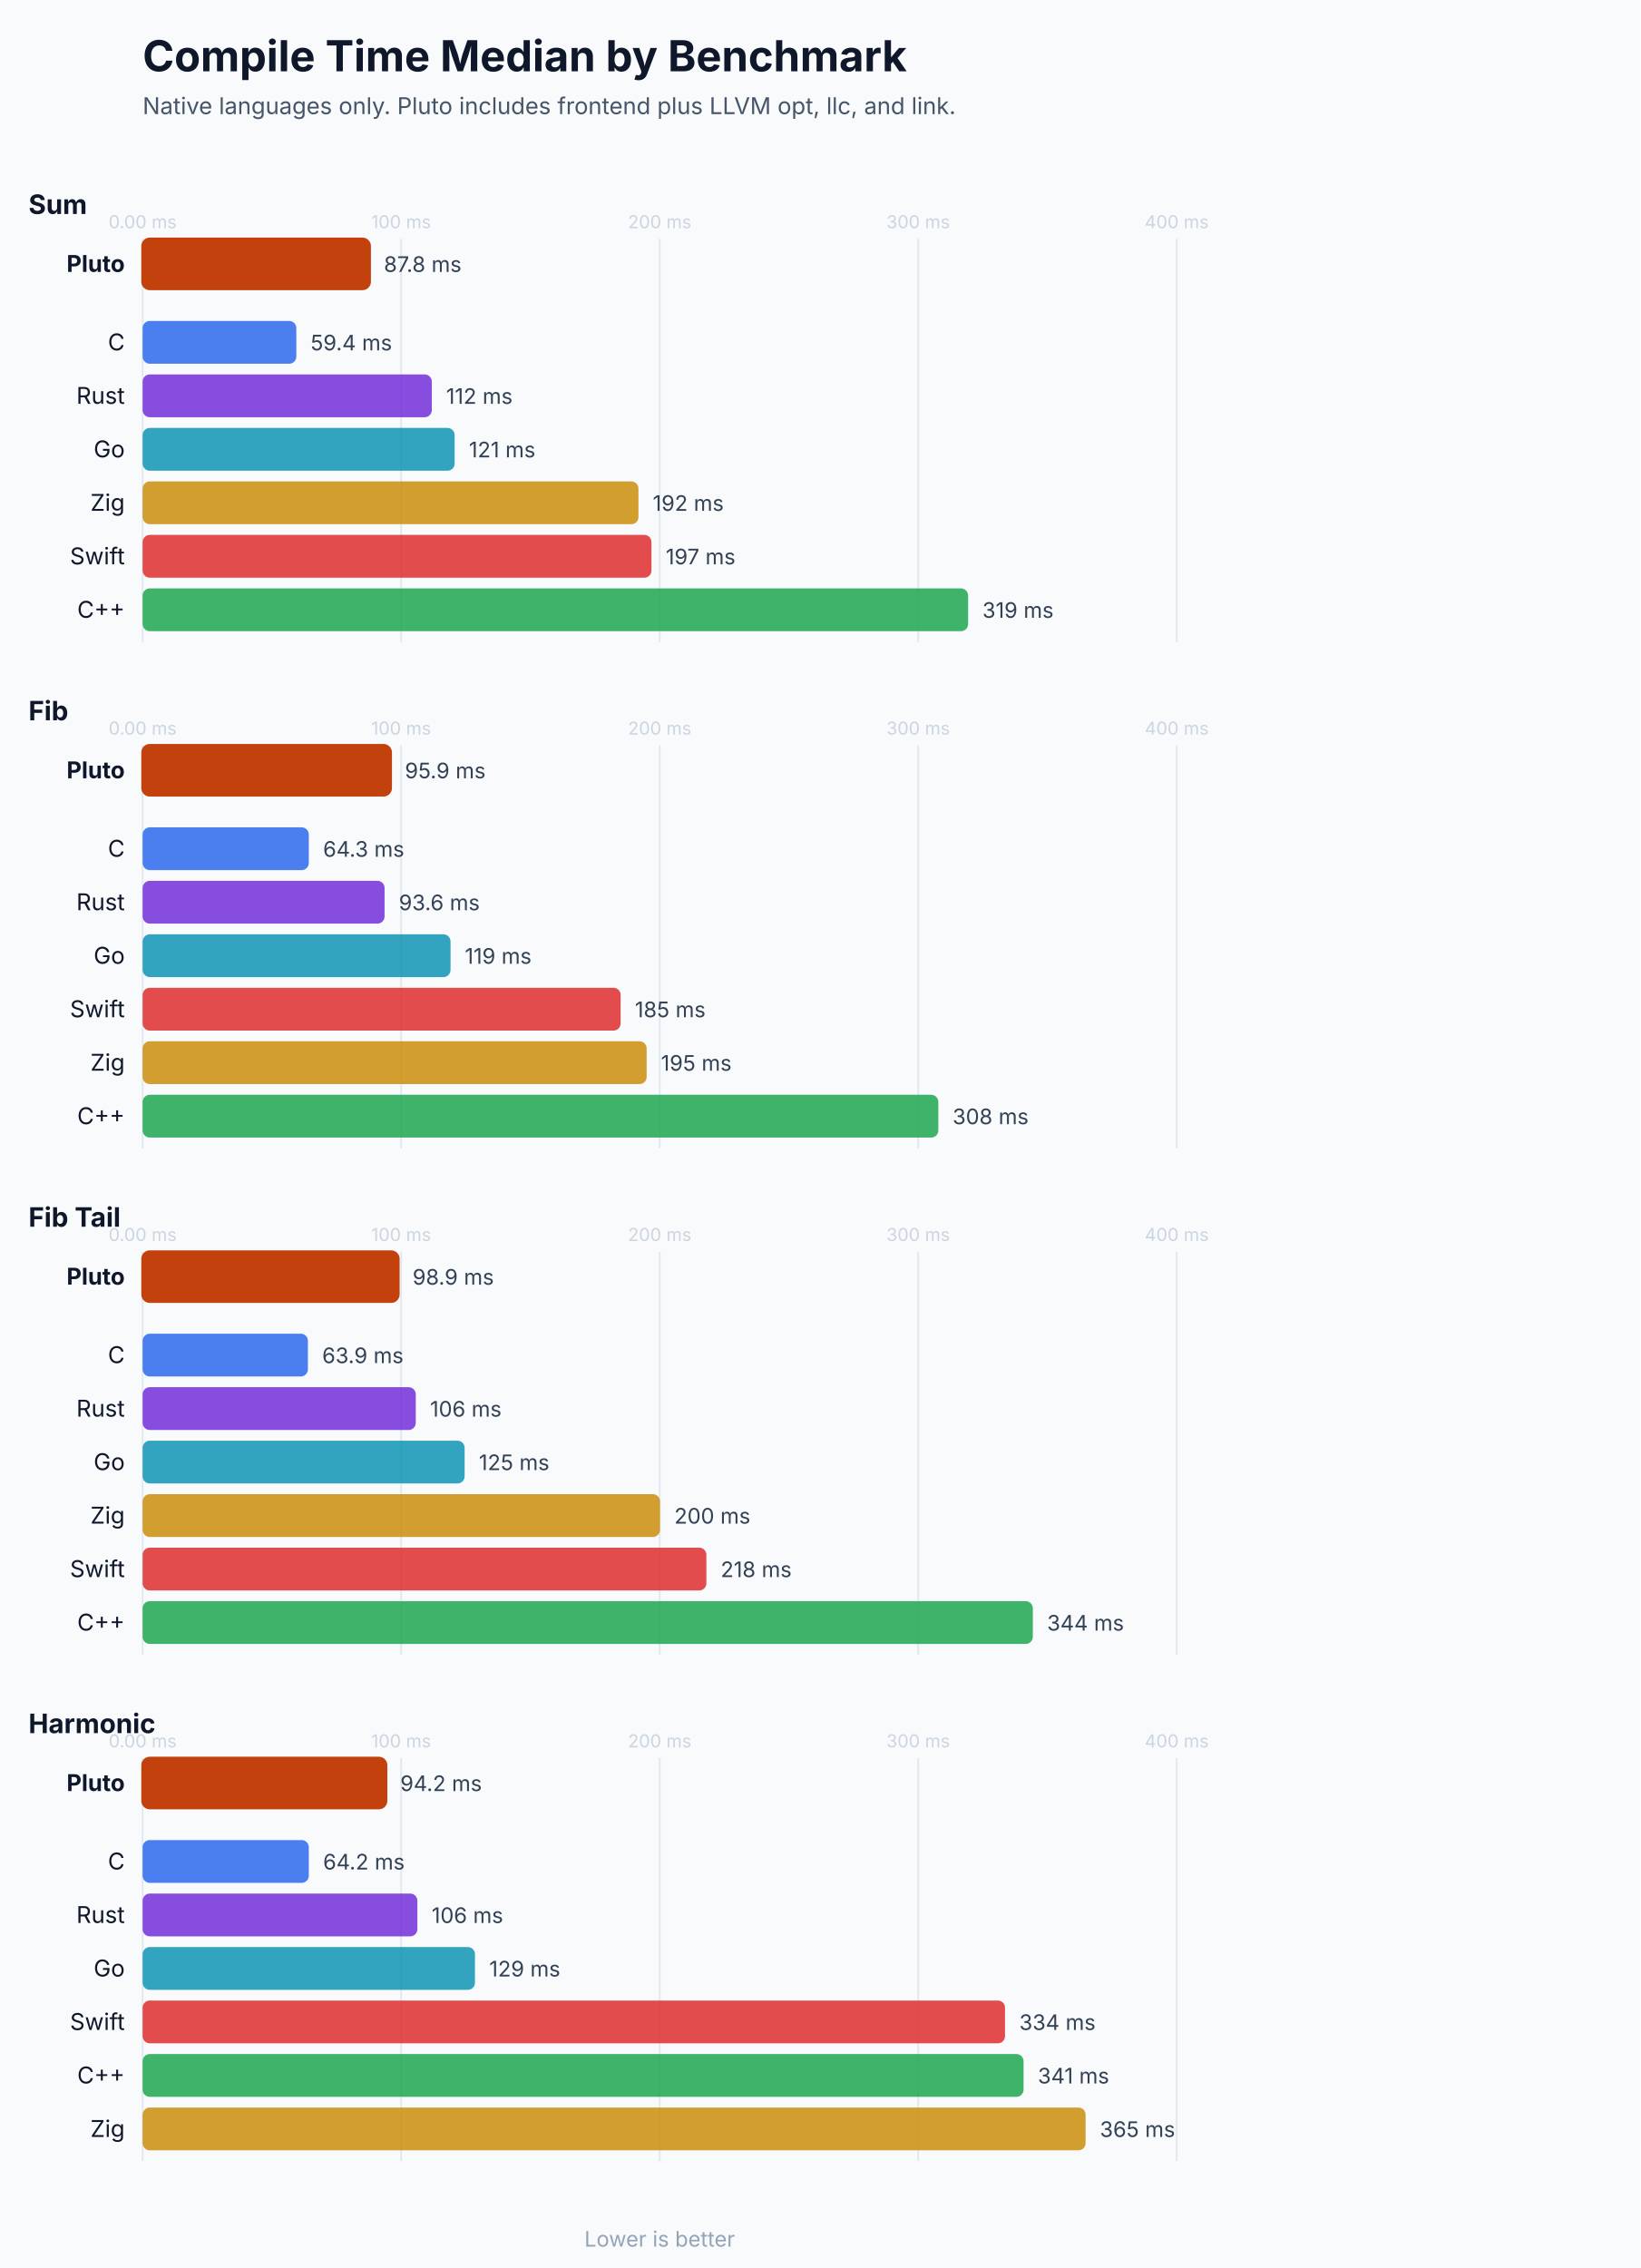
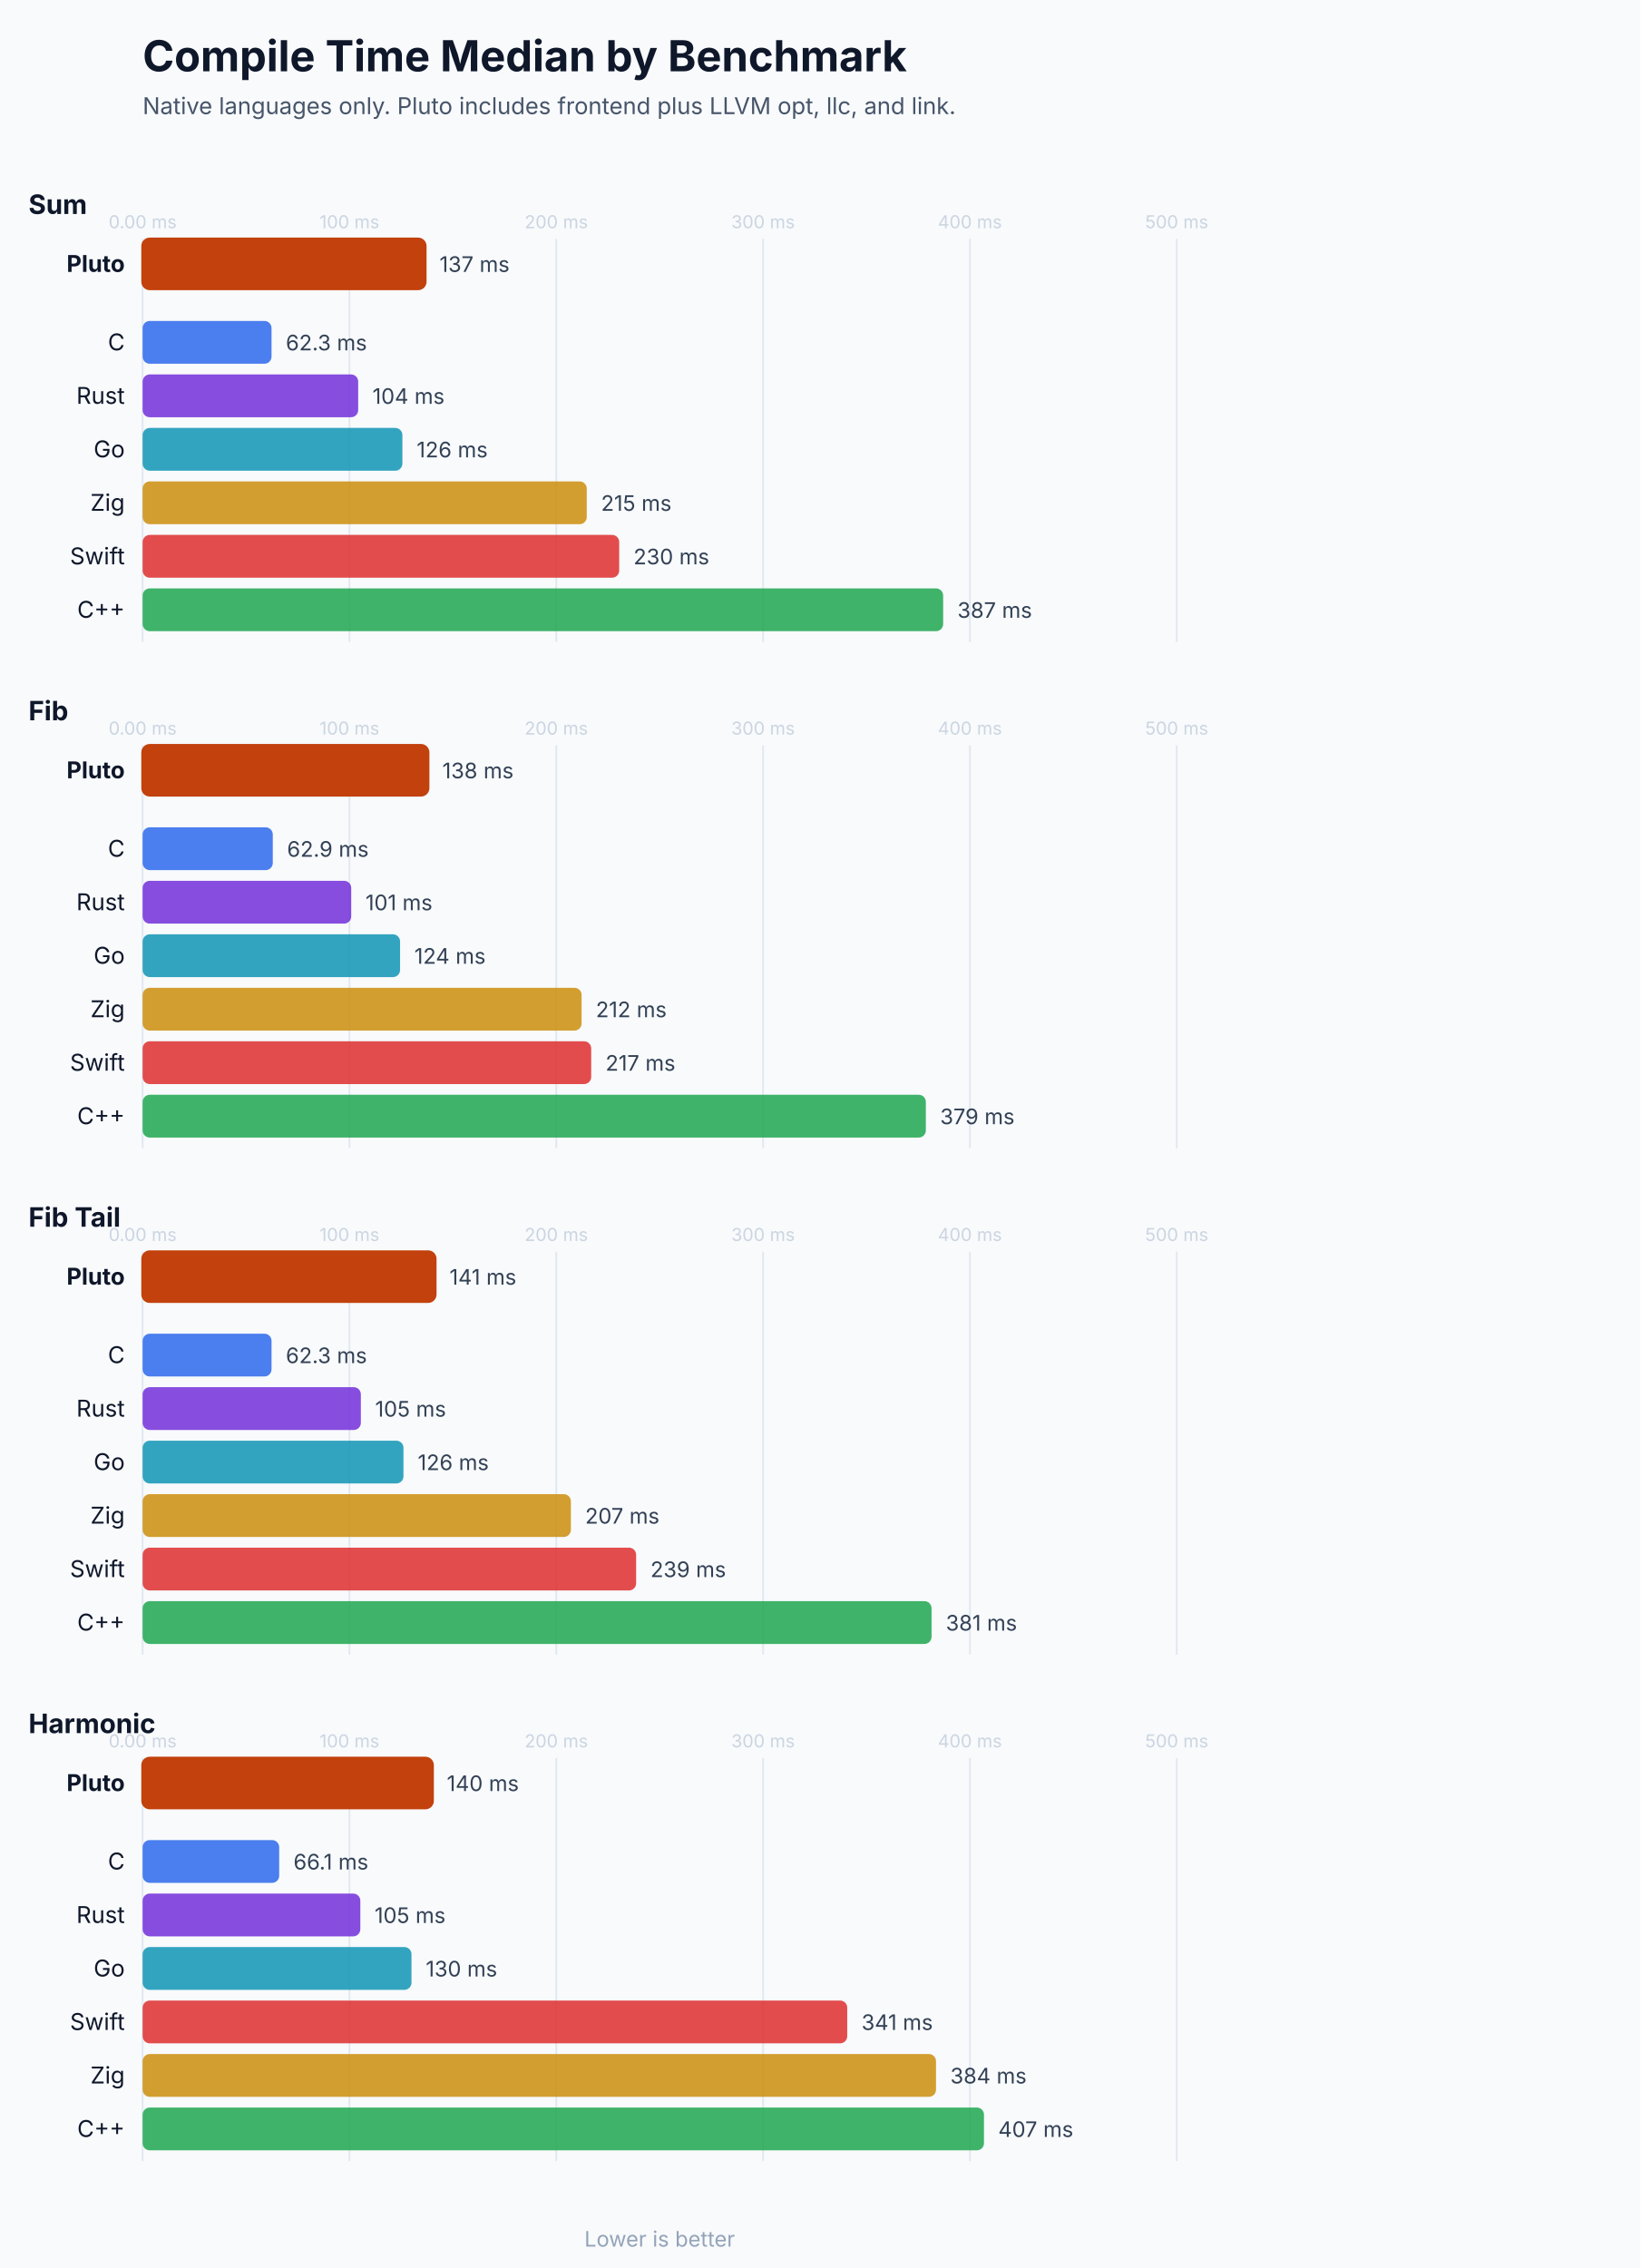
<svg xmlns="http://www.w3.org/2000/svg" width="920" height="1272" viewBox="0 0 920 1272" role="img" aria-labelledby="chart-title chart-desc">
  <rect width="920" height="1272" fill="#f8fafc" />
  <text x="80" y="40" fill="#0f172a" font-size="24" font-weight="700" font-family="ui-sans-serif, system-ui, -apple-system, BlinkMacSystemFont, sans-serif">Compile Time Median by Benchmark</text>
  <text x="80" y="64" fill="#475569" font-size="13" font-family="ui-sans-serif, system-ui, -apple-system, BlinkMacSystemFont, sans-serif">Native languages only. Pluto includes frontend plus LLVM opt, llc, and link.</text>
  <text x="16" y="120" fill="#0f172a" font-size="15" font-weight="700" font-family="ui-sans-serif, system-ui, -apple-system, BlinkMacSystemFont, sans-serif">Sum</text>
  <line x1="80.0" y1="134" x2="80.0" y2="360" stroke="#e2e8f0" stroke-width="1" />
  <text x="80.0" y="128" text-anchor="middle" fill="#cbd5e1" font-size="10" font-family="ui-sans-serif, system-ui, -apple-system, BlinkMacSystemFont, sans-serif">0.00 ms</text>
-   <line x1="225.0" y1="134" x2="225.0" y2="360" stroke="#e2e8f0" stroke-width="1" />
-   <text x="225.0" y="128" text-anchor="middle" fill="#cbd5e1" font-size="10" font-family="ui-sans-serif, system-ui, -apple-system, BlinkMacSystemFont, sans-serif">100 ms</text>
-   <line x1="370.0" y1="134" x2="370.0" y2="360" stroke="#e2e8f0" stroke-width="1" />
-   <text x="370.0" y="128" text-anchor="middle" fill="#cbd5e1" font-size="10" font-family="ui-sans-serif, system-ui, -apple-system, BlinkMacSystemFont, sans-serif">200 ms</text>
-   <line x1="515.0" y1="134" x2="515.0" y2="360" stroke="#e2e8f0" stroke-width="1" />
-   <text x="515.0" y="128" text-anchor="middle" fill="#cbd5e1" font-size="10" font-family="ui-sans-serif, system-ui, -apple-system, BlinkMacSystemFont, sans-serif">300 ms</text>
+   <line x1="196.0" y1="134" x2="196.0" y2="360" stroke="#e2e8f0" stroke-width="1" />
+   <text x="196.0" y="128" text-anchor="middle" fill="#cbd5e1" font-size="10" font-family="ui-sans-serif, system-ui, -apple-system, BlinkMacSystemFont, sans-serif">100 ms</text>
+   <line x1="312.0" y1="134" x2="312.0" y2="360" stroke="#e2e8f0" stroke-width="1" />
+   <text x="312.0" y="128" text-anchor="middle" fill="#cbd5e1" font-size="10" font-family="ui-sans-serif, system-ui, -apple-system, BlinkMacSystemFont, sans-serif">200 ms</text>
+   <line x1="428.0" y1="134" x2="428.0" y2="360" stroke="#e2e8f0" stroke-width="1" />
+   <text x="428.0" y="128" text-anchor="middle" fill="#cbd5e1" font-size="10" font-family="ui-sans-serif, system-ui, -apple-system, BlinkMacSystemFont, sans-serif">300 ms</text>
+   <line x1="544.0" y1="134" x2="544.0" y2="360" stroke="#e2e8f0" stroke-width="1" />
+   <text x="544.0" y="128" text-anchor="middle" fill="#cbd5e1" font-size="10" font-family="ui-sans-serif, system-ui, -apple-system, BlinkMacSystemFont, sans-serif">400 ms</text>
  <line x1="660.0" y1="134" x2="660.0" y2="360" stroke="#e2e8f0" stroke-width="1" />
-   <text x="660.0" y="128" text-anchor="middle" fill="#cbd5e1" font-size="10" font-family="ui-sans-serif, system-ui, -apple-system, BlinkMacSystemFont, sans-serif">400 ms</text>
+   <text x="660.0" y="128" text-anchor="middle" fill="#cbd5e1" font-size="10" font-family="ui-sans-serif, system-ui, -apple-system, BlinkMacSystemFont, sans-serif">500 ms</text>
  <text x="70" y="152.5" text-anchor="end" fill="#0f172a" font-size="13" font-weight="700" font-family="ui-sans-serif, system-ui, -apple-system, BlinkMacSystemFont, sans-serif">Pluto</text>
-   <rect x="80" y="134" width="127.3" height="28" rx="4" fill="#c2410c" fill-opacity="1.0" stroke="#c2410c" stroke-width="1.5" />
-   <text x="215.3" y="152.5" fill="#334155" font-size="12" font-family="ui-sans-serif, system-ui, -apple-system, BlinkMacSystemFont, sans-serif">87.8 ms</text>
+   <rect x="80" y="134" width="158.5" height="28" rx="4" fill="#c2410c" fill-opacity="1.0" stroke="#c2410c" stroke-width="1.5" />
+   <text x="246.5" y="152.5" fill="#334155" font-size="12" font-family="ui-sans-serif, system-ui, -apple-system, BlinkMacSystemFont, sans-serif">137 ms</text>
  <text x="70" y="196.5" text-anchor="end" fill="#0f172a" font-size="13" font-weight="400" font-family="ui-sans-serif, system-ui, -apple-system, BlinkMacSystemFont, sans-serif">C</text>
-   <rect x="80" y="180" width="86.2" height="24" rx="4" fill="#2563eb" fill-opacity="0.82" />
-   <text x="174.2" y="196.5" fill="#334155" font-size="12" font-family="ui-sans-serif, system-ui, -apple-system, BlinkMacSystemFont, sans-serif">59.4 ms</text>
+   <rect x="80" y="180" width="72.3" height="24" rx="4" fill="#2563eb" fill-opacity="0.82" />
+   <text x="160.3" y="196.5" fill="#334155" font-size="12" font-family="ui-sans-serif, system-ui, -apple-system, BlinkMacSystemFont, sans-serif">62.3 ms</text>
  <text x="70" y="226.5" text-anchor="end" fill="#0f172a" font-size="13" font-weight="400" font-family="ui-sans-serif, system-ui, -apple-system, BlinkMacSystemFont, sans-serif">Rust</text>
-   <rect x="80" y="210" width="162.2" height="24" rx="4" fill="#6d28d9" fill-opacity="0.82" />
-   <text x="250.2" y="226.5" fill="#334155" font-size="12" font-family="ui-sans-serif, system-ui, -apple-system, BlinkMacSystemFont, sans-serif">112 ms</text>
+   <rect x="80" y="210" width="120.9" height="24" rx="4" fill="#6d28d9" fill-opacity="0.82" />
+   <text x="208.9" y="226.5" fill="#334155" font-size="12" font-family="ui-sans-serif, system-ui, -apple-system, BlinkMacSystemFont, sans-serif">104 ms</text>
  <text x="70" y="256.5" text-anchor="end" fill="#0f172a" font-size="13" font-weight="400" font-family="ui-sans-serif, system-ui, -apple-system, BlinkMacSystemFont, sans-serif">Go</text>
-   <rect x="80" y="240" width="175.0" height="24" rx="4" fill="#0891b2" fill-opacity="0.82" />
-   <text x="263.0" y="256.5" fill="#334155" font-size="12" font-family="ui-sans-serif, system-ui, -apple-system, BlinkMacSystemFont, sans-serif">121 ms</text>
+   <rect x="80" y="240" width="145.7" height="24" rx="4" fill="#0891b2" fill-opacity="0.82" />
+   <text x="233.7" y="256.5" fill="#334155" font-size="12" font-family="ui-sans-serif, system-ui, -apple-system, BlinkMacSystemFont, sans-serif">126 ms</text>
  <text x="70" y="286.5" text-anchor="end" fill="#0f172a" font-size="13" font-weight="400" font-family="ui-sans-serif, system-ui, -apple-system, BlinkMacSystemFont, sans-serif">Zig</text>
-   <rect x="80" y="270" width="278.1" height="24" rx="4" fill="#ca8a04" fill-opacity="0.82" />
-   <text x="366.1" y="286.5" fill="#334155" font-size="12" font-family="ui-sans-serif, system-ui, -apple-system, BlinkMacSystemFont, sans-serif">192 ms</text>
+   <rect x="80" y="270" width="249.1" height="24" rx="4" fill="#ca8a04" fill-opacity="0.82" />
+   <text x="337.1" y="286.5" fill="#334155" font-size="12" font-family="ui-sans-serif, system-ui, -apple-system, BlinkMacSystemFont, sans-serif">215 ms</text>
  <text x="70" y="316.5" text-anchor="end" fill="#0f172a" font-size="13" font-weight="400" font-family="ui-sans-serif, system-ui, -apple-system, BlinkMacSystemFont, sans-serif">Swift</text>
-   <rect x="80" y="300" width="285.4" height="24" rx="4" fill="#dc2626" fill-opacity="0.82" />
-   <text x="373.4" y="316.5" fill="#334155" font-size="12" font-family="ui-sans-serif, system-ui, -apple-system, BlinkMacSystemFont, sans-serif">197 ms</text>
+   <rect x="80" y="300" width="267.3" height="24" rx="4" fill="#dc2626" fill-opacity="0.82" />
+   <text x="355.3" y="316.5" fill="#334155" font-size="12" font-family="ui-sans-serif, system-ui, -apple-system, BlinkMacSystemFont, sans-serif">230 ms</text>
  <text x="70" y="346.5" text-anchor="end" fill="#0f172a" font-size="13" font-weight="400" font-family="ui-sans-serif, system-ui, -apple-system, BlinkMacSystemFont, sans-serif">C++</text>
-   <rect x="80" y="330" width="463.0" height="24" rx="4" fill="#16a34a" fill-opacity="0.82" />
-   <text x="551.0" y="346.5" fill="#334155" font-size="12" font-family="ui-sans-serif, system-ui, -apple-system, BlinkMacSystemFont, sans-serif">319 ms</text>
+   <rect x="80" y="330" width="449.0" height="24" rx="4" fill="#16a34a" fill-opacity="0.82" />
+   <text x="537.0" y="346.5" fill="#334155" font-size="12" font-family="ui-sans-serif, system-ui, -apple-system, BlinkMacSystemFont, sans-serif">387 ms</text>
  <text x="16" y="404" fill="#0f172a" font-size="15" font-weight="700" font-family="ui-sans-serif, system-ui, -apple-system, BlinkMacSystemFont, sans-serif">Fib</text>
  <line x1="80.0" y1="418" x2="80.0" y2="644" stroke="#e2e8f0" stroke-width="1" />
  <text x="80.0" y="412" text-anchor="middle" fill="#cbd5e1" font-size="10" font-family="ui-sans-serif, system-ui, -apple-system, BlinkMacSystemFont, sans-serif">0.00 ms</text>
-   <line x1="225.0" y1="418" x2="225.0" y2="644" stroke="#e2e8f0" stroke-width="1" />
-   <text x="225.0" y="412" text-anchor="middle" fill="#cbd5e1" font-size="10" font-family="ui-sans-serif, system-ui, -apple-system, BlinkMacSystemFont, sans-serif">100 ms</text>
-   <line x1="370.0" y1="418" x2="370.0" y2="644" stroke="#e2e8f0" stroke-width="1" />
-   <text x="370.0" y="412" text-anchor="middle" fill="#cbd5e1" font-size="10" font-family="ui-sans-serif, system-ui, -apple-system, BlinkMacSystemFont, sans-serif">200 ms</text>
-   <line x1="515.0" y1="418" x2="515.0" y2="644" stroke="#e2e8f0" stroke-width="1" />
-   <text x="515.0" y="412" text-anchor="middle" fill="#cbd5e1" font-size="10" font-family="ui-sans-serif, system-ui, -apple-system, BlinkMacSystemFont, sans-serif">300 ms</text>
+   <line x1="196.0" y1="418" x2="196.0" y2="644" stroke="#e2e8f0" stroke-width="1" />
+   <text x="196.0" y="412" text-anchor="middle" fill="#cbd5e1" font-size="10" font-family="ui-sans-serif, system-ui, -apple-system, BlinkMacSystemFont, sans-serif">100 ms</text>
+   <line x1="312.0" y1="418" x2="312.0" y2="644" stroke="#e2e8f0" stroke-width="1" />
+   <text x="312.0" y="412" text-anchor="middle" fill="#cbd5e1" font-size="10" font-family="ui-sans-serif, system-ui, -apple-system, BlinkMacSystemFont, sans-serif">200 ms</text>
+   <line x1="428.0" y1="418" x2="428.0" y2="644" stroke="#e2e8f0" stroke-width="1" />
+   <text x="428.0" y="412" text-anchor="middle" fill="#cbd5e1" font-size="10" font-family="ui-sans-serif, system-ui, -apple-system, BlinkMacSystemFont, sans-serif">300 ms</text>
+   <line x1="544.0" y1="418" x2="544.0" y2="644" stroke="#e2e8f0" stroke-width="1" />
+   <text x="544.0" y="412" text-anchor="middle" fill="#cbd5e1" font-size="10" font-family="ui-sans-serif, system-ui, -apple-system, BlinkMacSystemFont, sans-serif">400 ms</text>
  <line x1="660.0" y1="418" x2="660.0" y2="644" stroke="#e2e8f0" stroke-width="1" />
-   <text x="660.0" y="412" text-anchor="middle" fill="#cbd5e1" font-size="10" font-family="ui-sans-serif, system-ui, -apple-system, BlinkMacSystemFont, sans-serif">400 ms</text>
+   <text x="660.0" y="412" text-anchor="middle" fill="#cbd5e1" font-size="10" font-family="ui-sans-serif, system-ui, -apple-system, BlinkMacSystemFont, sans-serif">500 ms</text>
  <text x="70" y="436.5" text-anchor="end" fill="#0f172a" font-size="13" font-weight="700" font-family="ui-sans-serif, system-ui, -apple-system, BlinkMacSystemFont, sans-serif">Pluto</text>
-   <rect x="80" y="418" width="139.1" height="28" rx="4" fill="#c2410c" fill-opacity="1.0" stroke="#c2410c" stroke-width="1.5" />
-   <text x="227.1" y="436.5" fill="#334155" font-size="12" font-family="ui-sans-serif, system-ui, -apple-system, BlinkMacSystemFont, sans-serif">95.9 ms</text>
+   <rect x="80" y="418" width="160.1" height="28" rx="4" fill="#c2410c" fill-opacity="1.0" stroke="#c2410c" stroke-width="1.5" />
+   <text x="248.1" y="436.5" fill="#334155" font-size="12" font-family="ui-sans-serif, system-ui, -apple-system, BlinkMacSystemFont, sans-serif">138 ms</text>
  <text x="70" y="480.5" text-anchor="end" fill="#0f172a" font-size="13" font-weight="400" font-family="ui-sans-serif, system-ui, -apple-system, BlinkMacSystemFont, sans-serif">C</text>
-   <rect x="80" y="464" width="93.2" height="24" rx="4" fill="#2563eb" fill-opacity="0.82" />
-   <text x="181.2" y="480.5" fill="#334155" font-size="12" font-family="ui-sans-serif, system-ui, -apple-system, BlinkMacSystemFont, sans-serif">64.3 ms</text>
+   <rect x="80" y="464" width="73.0" height="24" rx="4" fill="#2563eb" fill-opacity="0.82" />
+   <text x="161.0" y="480.5" fill="#334155" font-size="12" font-family="ui-sans-serif, system-ui, -apple-system, BlinkMacSystemFont, sans-serif">62.9 ms</text>
  <text x="70" y="510.5" text-anchor="end" fill="#0f172a" font-size="13" font-weight="400" font-family="ui-sans-serif, system-ui, -apple-system, BlinkMacSystemFont, sans-serif">Rust</text>
-   <rect x="80" y="494" width="135.7" height="24" rx="4" fill="#6d28d9" fill-opacity="0.82" />
-   <text x="223.7" y="510.5" fill="#334155" font-size="12" font-family="ui-sans-serif, system-ui, -apple-system, BlinkMacSystemFont, sans-serif">93.6 ms</text>
+   <rect x="80" y="494" width="117.0" height="24" rx="4" fill="#6d28d9" fill-opacity="0.82" />
+   <text x="205.0" y="510.5" fill="#334155" font-size="12" font-family="ui-sans-serif, system-ui, -apple-system, BlinkMacSystemFont, sans-serif">101 ms</text>
  <text x="70" y="540.5" text-anchor="end" fill="#0f172a" font-size="13" font-weight="400" font-family="ui-sans-serif, system-ui, -apple-system, BlinkMacSystemFont, sans-serif">Go</text>
-   <rect x="80" y="524" width="172.7" height="24" rx="4" fill="#0891b2" fill-opacity="0.82" />
-   <text x="260.7" y="540.5" fill="#334155" font-size="12" font-family="ui-sans-serif, system-ui, -apple-system, BlinkMacSystemFont, sans-serif">119 ms</text>
-   <text x="70" y="570.5" text-anchor="end" fill="#0f172a" font-size="13" font-weight="400" font-family="ui-sans-serif, system-ui, -apple-system, BlinkMacSystemFont, sans-serif">Swift</text>
-   <rect x="80" y="554" width="268.1" height="24" rx="4" fill="#dc2626" fill-opacity="0.82" />
-   <text x="356.1" y="570.5" fill="#334155" font-size="12" font-family="ui-sans-serif, system-ui, -apple-system, BlinkMacSystemFont, sans-serif">185 ms</text>
-   <text x="70" y="600.5" text-anchor="end" fill="#0f172a" font-size="13" font-weight="400" font-family="ui-sans-serif, system-ui, -apple-system, BlinkMacSystemFont, sans-serif">Zig</text>
-   <rect x="80" y="584" width="282.7" height="24" rx="4" fill="#ca8a04" fill-opacity="0.82" />
-   <text x="370.7" y="600.5" fill="#334155" font-size="12" font-family="ui-sans-serif, system-ui, -apple-system, BlinkMacSystemFont, sans-serif">195 ms</text>
+   <rect x="80" y="524" width="144.4" height="24" rx="4" fill="#0891b2" fill-opacity="0.82" />
+   <text x="232.4" y="540.5" fill="#334155" font-size="12" font-family="ui-sans-serif, system-ui, -apple-system, BlinkMacSystemFont, sans-serif">124 ms</text>
+   <text x="70" y="570.5" text-anchor="end" fill="#0f172a" font-size="13" font-weight="400" font-family="ui-sans-serif, system-ui, -apple-system, BlinkMacSystemFont, sans-serif">Zig</text>
+   <rect x="80" y="554" width="246.2" height="24" rx="4" fill="#ca8a04" fill-opacity="0.82" />
+   <text x="334.2" y="570.5" fill="#334155" font-size="12" font-family="ui-sans-serif, system-ui, -apple-system, BlinkMacSystemFont, sans-serif">212 ms</text>
+   <text x="70" y="600.5" text-anchor="end" fill="#0f172a" font-size="13" font-weight="400" font-family="ui-sans-serif, system-ui, -apple-system, BlinkMacSystemFont, sans-serif">Swift</text>
+   <rect x="80" y="584" width="251.6" height="24" rx="4" fill="#dc2626" fill-opacity="0.82" />
+   <text x="339.6" y="600.5" fill="#334155" font-size="12" font-family="ui-sans-serif, system-ui, -apple-system, BlinkMacSystemFont, sans-serif">217 ms</text>
  <text x="70" y="630.5" text-anchor="end" fill="#0f172a" font-size="13" font-weight="400" font-family="ui-sans-serif, system-ui, -apple-system, BlinkMacSystemFont, sans-serif">C++</text>
-   <rect x="80" y="614" width="446.3" height="24" rx="4" fill="#16a34a" fill-opacity="0.82" />
-   <text x="534.3" y="630.5" fill="#334155" font-size="12" font-family="ui-sans-serif, system-ui, -apple-system, BlinkMacSystemFont, sans-serif">308 ms</text>
+   <rect x="80" y="614" width="439.3" height="24" rx="4" fill="#16a34a" fill-opacity="0.82" />
+   <text x="527.3" y="630.5" fill="#334155" font-size="12" font-family="ui-sans-serif, system-ui, -apple-system, BlinkMacSystemFont, sans-serif">379 ms</text>
  <text x="16" y="688" fill="#0f172a" font-size="15" font-weight="700" font-family="ui-sans-serif, system-ui, -apple-system, BlinkMacSystemFont, sans-serif">Fib Tail</text>
  <line x1="80.0" y1="702" x2="80.0" y2="928" stroke="#e2e8f0" stroke-width="1" />
  <text x="80.0" y="696" text-anchor="middle" fill="#cbd5e1" font-size="10" font-family="ui-sans-serif, system-ui, -apple-system, BlinkMacSystemFont, sans-serif">0.00 ms</text>
-   <line x1="225.0" y1="702" x2="225.0" y2="928" stroke="#e2e8f0" stroke-width="1" />
-   <text x="225.0" y="696" text-anchor="middle" fill="#cbd5e1" font-size="10" font-family="ui-sans-serif, system-ui, -apple-system, BlinkMacSystemFont, sans-serif">100 ms</text>
-   <line x1="370.0" y1="702" x2="370.0" y2="928" stroke="#e2e8f0" stroke-width="1" />
-   <text x="370.0" y="696" text-anchor="middle" fill="#cbd5e1" font-size="10" font-family="ui-sans-serif, system-ui, -apple-system, BlinkMacSystemFont, sans-serif">200 ms</text>
-   <line x1="515.0" y1="702" x2="515.0" y2="928" stroke="#e2e8f0" stroke-width="1" />
-   <text x="515.0" y="696" text-anchor="middle" fill="#cbd5e1" font-size="10" font-family="ui-sans-serif, system-ui, -apple-system, BlinkMacSystemFont, sans-serif">300 ms</text>
+   <line x1="196.0" y1="702" x2="196.0" y2="928" stroke="#e2e8f0" stroke-width="1" />
+   <text x="196.0" y="696" text-anchor="middle" fill="#cbd5e1" font-size="10" font-family="ui-sans-serif, system-ui, -apple-system, BlinkMacSystemFont, sans-serif">100 ms</text>
+   <line x1="312.0" y1="702" x2="312.0" y2="928" stroke="#e2e8f0" stroke-width="1" />
+   <text x="312.0" y="696" text-anchor="middle" fill="#cbd5e1" font-size="10" font-family="ui-sans-serif, system-ui, -apple-system, BlinkMacSystemFont, sans-serif">200 ms</text>
+   <line x1="428.0" y1="702" x2="428.0" y2="928" stroke="#e2e8f0" stroke-width="1" />
+   <text x="428.0" y="696" text-anchor="middle" fill="#cbd5e1" font-size="10" font-family="ui-sans-serif, system-ui, -apple-system, BlinkMacSystemFont, sans-serif">300 ms</text>
+   <line x1="544.0" y1="702" x2="544.0" y2="928" stroke="#e2e8f0" stroke-width="1" />
+   <text x="544.0" y="696" text-anchor="middle" fill="#cbd5e1" font-size="10" font-family="ui-sans-serif, system-ui, -apple-system, BlinkMacSystemFont, sans-serif">400 ms</text>
  <line x1="660.0" y1="702" x2="660.0" y2="928" stroke="#e2e8f0" stroke-width="1" />
-   <text x="660.0" y="696" text-anchor="middle" fill="#cbd5e1" font-size="10" font-family="ui-sans-serif, system-ui, -apple-system, BlinkMacSystemFont, sans-serif">400 ms</text>
+   <text x="660.0" y="696" text-anchor="middle" fill="#cbd5e1" font-size="10" font-family="ui-sans-serif, system-ui, -apple-system, BlinkMacSystemFont, sans-serif">500 ms</text>
  <text x="70" y="720.5" text-anchor="end" fill="#0f172a" font-size="13" font-weight="700" font-family="ui-sans-serif, system-ui, -apple-system, BlinkMacSystemFont, sans-serif">Pluto</text>
-   <rect x="80" y="702" width="143.4" height="28" rx="4" fill="#c2410c" fill-opacity="1.0" stroke="#c2410c" stroke-width="1.5" />
-   <text x="231.4" y="720.5" fill="#334155" font-size="12" font-family="ui-sans-serif, system-ui, -apple-system, BlinkMacSystemFont, sans-serif">98.9 ms</text>
+   <rect x="80" y="702" width="164.1" height="28" rx="4" fill="#c2410c" fill-opacity="1.0" stroke="#c2410c" stroke-width="1.5" />
+   <text x="252.1" y="720.5" fill="#334155" font-size="12" font-family="ui-sans-serif, system-ui, -apple-system, BlinkMacSystemFont, sans-serif">141 ms</text>
  <text x="70" y="764.5" text-anchor="end" fill="#0f172a" font-size="13" font-weight="400" font-family="ui-sans-serif, system-ui, -apple-system, BlinkMacSystemFont, sans-serif">C</text>
-   <rect x="80" y="748" width="92.7" height="24" rx="4" fill="#2563eb" fill-opacity="0.82" />
-   <text x="180.7" y="764.5" fill="#334155" font-size="12" font-family="ui-sans-serif, system-ui, -apple-system, BlinkMacSystemFont, sans-serif">63.9 ms</text>
+   <rect x="80" y="748" width="72.3" height="24" rx="4" fill="#2563eb" fill-opacity="0.82" />
+   <text x="160.3" y="764.5" fill="#334155" font-size="12" font-family="ui-sans-serif, system-ui, -apple-system, BlinkMacSystemFont, sans-serif">62.3 ms</text>
  <text x="70" y="794.5" text-anchor="end" fill="#0f172a" font-size="13" font-weight="400" font-family="ui-sans-serif, system-ui, -apple-system, BlinkMacSystemFont, sans-serif">Rust</text>
-   <rect x="80" y="778" width="153.2" height="24" rx="4" fill="#6d28d9" fill-opacity="0.82" />
-   <text x="241.2" y="794.5" fill="#334155" font-size="12" font-family="ui-sans-serif, system-ui, -apple-system, BlinkMacSystemFont, sans-serif">106 ms</text>
+   <rect x="80" y="778" width="122.4" height="24" rx="4" fill="#6d28d9" fill-opacity="0.82" />
+   <text x="210.4" y="794.5" fill="#334155" font-size="12" font-family="ui-sans-serif, system-ui, -apple-system, BlinkMacSystemFont, sans-serif">105 ms</text>
  <text x="70" y="824.5" text-anchor="end" fill="#0f172a" font-size="13" font-weight="400" font-family="ui-sans-serif, system-ui, -apple-system, BlinkMacSystemFont, sans-serif">Go</text>
-   <rect x="80" y="808" width="180.6" height="24" rx="4" fill="#0891b2" fill-opacity="0.82" />
-   <text x="268.6" y="824.5" fill="#334155" font-size="12" font-family="ui-sans-serif, system-ui, -apple-system, BlinkMacSystemFont, sans-serif">125 ms</text>
+   <rect x="80" y="808" width="146.3" height="24" rx="4" fill="#0891b2" fill-opacity="0.82" />
+   <text x="234.3" y="824.5" fill="#334155" font-size="12" font-family="ui-sans-serif, system-ui, -apple-system, BlinkMacSystemFont, sans-serif">126 ms</text>
  <text x="70" y="854.5" text-anchor="end" fill="#0f172a" font-size="13" font-weight="400" font-family="ui-sans-serif, system-ui, -apple-system, BlinkMacSystemFont, sans-serif">Zig</text>
-   <rect x="80" y="838" width="290.2" height="24" rx="4" fill="#ca8a04" fill-opacity="0.82" />
-   <text x="378.2" y="854.5" fill="#334155" font-size="12" font-family="ui-sans-serif, system-ui, -apple-system, BlinkMacSystemFont, sans-serif">200 ms</text>
+   <rect x="80" y="838" width="240.2" height="24" rx="4" fill="#ca8a04" fill-opacity="0.82" />
+   <text x="328.2" y="854.5" fill="#334155" font-size="12" font-family="ui-sans-serif, system-ui, -apple-system, BlinkMacSystemFont, sans-serif">207 ms</text>
  <text x="70" y="884.5" text-anchor="end" fill="#0f172a" font-size="13" font-weight="400" font-family="ui-sans-serif, system-ui, -apple-system, BlinkMacSystemFont, sans-serif">Swift</text>
-   <rect x="80" y="868" width="316.2" height="24" rx="4" fill="#dc2626" fill-opacity="0.82" />
-   <text x="404.2" y="884.5" fill="#334155" font-size="12" font-family="ui-sans-serif, system-ui, -apple-system, BlinkMacSystemFont, sans-serif">218 ms</text>
+   <rect x="80" y="868" width="276.8" height="24" rx="4" fill="#dc2626" fill-opacity="0.82" />
+   <text x="364.8" y="884.5" fill="#334155" font-size="12" font-family="ui-sans-serif, system-ui, -apple-system, BlinkMacSystemFont, sans-serif">239 ms</text>
  <text x="70" y="914.5" text-anchor="end" fill="#0f172a" font-size="13" font-weight="400" font-family="ui-sans-serif, system-ui, -apple-system, BlinkMacSystemFont, sans-serif">C++</text>
-   <rect x="80" y="898" width="499.3" height="24" rx="4" fill="#16a34a" fill-opacity="0.82" />
-   <text x="587.3" y="914.5" fill="#334155" font-size="12" font-family="ui-sans-serif, system-ui, -apple-system, BlinkMacSystemFont, sans-serif">344 ms</text>
+   <rect x="80" y="898" width="442.5" height="24" rx="4" fill="#16a34a" fill-opacity="0.82" />
+   <text x="530.5" y="914.5" fill="#334155" font-size="12" font-family="ui-sans-serif, system-ui, -apple-system, BlinkMacSystemFont, sans-serif">381 ms</text>
  <text x="16" y="972" fill="#0f172a" font-size="15" font-weight="700" font-family="ui-sans-serif, system-ui, -apple-system, BlinkMacSystemFont, sans-serif">Harmonic</text>
  <line x1="80.0" y1="986" x2="80.0" y2="1212" stroke="#e2e8f0" stroke-width="1" />
  <text x="80.0" y="980" text-anchor="middle" fill="#cbd5e1" font-size="10" font-family="ui-sans-serif, system-ui, -apple-system, BlinkMacSystemFont, sans-serif">0.00 ms</text>
-   <line x1="225.0" y1="986" x2="225.0" y2="1212" stroke="#e2e8f0" stroke-width="1" />
-   <text x="225.0" y="980" text-anchor="middle" fill="#cbd5e1" font-size="10" font-family="ui-sans-serif, system-ui, -apple-system, BlinkMacSystemFont, sans-serif">100 ms</text>
-   <line x1="370.0" y1="986" x2="370.0" y2="1212" stroke="#e2e8f0" stroke-width="1" />
-   <text x="370.0" y="980" text-anchor="middle" fill="#cbd5e1" font-size="10" font-family="ui-sans-serif, system-ui, -apple-system, BlinkMacSystemFont, sans-serif">200 ms</text>
-   <line x1="515.0" y1="986" x2="515.0" y2="1212" stroke="#e2e8f0" stroke-width="1" />
-   <text x="515.0" y="980" text-anchor="middle" fill="#cbd5e1" font-size="10" font-family="ui-sans-serif, system-ui, -apple-system, BlinkMacSystemFont, sans-serif">300 ms</text>
+   <line x1="196.0" y1="986" x2="196.0" y2="1212" stroke="#e2e8f0" stroke-width="1" />
+   <text x="196.0" y="980" text-anchor="middle" fill="#cbd5e1" font-size="10" font-family="ui-sans-serif, system-ui, -apple-system, BlinkMacSystemFont, sans-serif">100 ms</text>
+   <line x1="312.0" y1="986" x2="312.0" y2="1212" stroke="#e2e8f0" stroke-width="1" />
+   <text x="312.0" y="980" text-anchor="middle" fill="#cbd5e1" font-size="10" font-family="ui-sans-serif, system-ui, -apple-system, BlinkMacSystemFont, sans-serif">200 ms</text>
+   <line x1="428.0" y1="986" x2="428.0" y2="1212" stroke="#e2e8f0" stroke-width="1" />
+   <text x="428.0" y="980" text-anchor="middle" fill="#cbd5e1" font-size="10" font-family="ui-sans-serif, system-ui, -apple-system, BlinkMacSystemFont, sans-serif">300 ms</text>
+   <line x1="544.0" y1="986" x2="544.0" y2="1212" stroke="#e2e8f0" stroke-width="1" />
+   <text x="544.0" y="980" text-anchor="middle" fill="#cbd5e1" font-size="10" font-family="ui-sans-serif, system-ui, -apple-system, BlinkMacSystemFont, sans-serif">400 ms</text>
  <line x1="660.0" y1="986" x2="660.0" y2="1212" stroke="#e2e8f0" stroke-width="1" />
-   <text x="660.0" y="980" text-anchor="middle" fill="#cbd5e1" font-size="10" font-family="ui-sans-serif, system-ui, -apple-system, BlinkMacSystemFont, sans-serif">400 ms</text>
+   <text x="660.0" y="980" text-anchor="middle" fill="#cbd5e1" font-size="10" font-family="ui-sans-serif, system-ui, -apple-system, BlinkMacSystemFont, sans-serif">500 ms</text>
  <text x="70" y="1004.5" text-anchor="end" fill="#0f172a" font-size="13" font-weight="700" font-family="ui-sans-serif, system-ui, -apple-system, BlinkMacSystemFont, sans-serif">Pluto</text>
-   <rect x="80" y="986" width="136.5" height="28" rx="4" fill="#c2410c" fill-opacity="1.0" stroke="#c2410c" stroke-width="1.5" />
-   <text x="224.5" y="1004.5" fill="#334155" font-size="12" font-family="ui-sans-serif, system-ui, -apple-system, BlinkMacSystemFont, sans-serif">94.2 ms</text>
+   <rect x="80" y="986" width="162.6" height="28" rx="4" fill="#c2410c" fill-opacity="1.0" stroke="#c2410c" stroke-width="1.5" />
+   <text x="250.6" y="1004.5" fill="#334155" font-size="12" font-family="ui-sans-serif, system-ui, -apple-system, BlinkMacSystemFont, sans-serif">140 ms</text>
  <text x="70" y="1048.5" text-anchor="end" fill="#0f172a" font-size="13" font-weight="400" font-family="ui-sans-serif, system-ui, -apple-system, BlinkMacSystemFont, sans-serif">C</text>
-   <rect x="80" y="1032" width="93.2" height="24" rx="4" fill="#2563eb" fill-opacity="0.82" />
-   <text x="181.2" y="1048.5" fill="#334155" font-size="12" font-family="ui-sans-serif, system-ui, -apple-system, BlinkMacSystemFont, sans-serif">64.2 ms</text>
+   <rect x="80" y="1032" width="76.6" height="24" rx="4" fill="#2563eb" fill-opacity="0.82" />
+   <text x="164.6" y="1048.5" fill="#334155" font-size="12" font-family="ui-sans-serif, system-ui, -apple-system, BlinkMacSystemFont, sans-serif">66.1 ms</text>
  <text x="70" y="1078.5" text-anchor="end" fill="#0f172a" font-size="13" font-weight="400" font-family="ui-sans-serif, system-ui, -apple-system, BlinkMacSystemFont, sans-serif">Rust</text>
-   <rect x="80" y="1062" width="154.1" height="24" rx="4" fill="#6d28d9" fill-opacity="0.82" />
-   <text x="242.1" y="1078.5" fill="#334155" font-size="12" font-family="ui-sans-serif, system-ui, -apple-system, BlinkMacSystemFont, sans-serif">106 ms</text>
+   <rect x="80" y="1062" width="122.1" height="24" rx="4" fill="#6d28d9" fill-opacity="0.82" />
+   <text x="210.1" y="1078.5" fill="#334155" font-size="12" font-family="ui-sans-serif, system-ui, -apple-system, BlinkMacSystemFont, sans-serif">105 ms</text>
  <text x="70" y="1108.5" text-anchor="end" fill="#0f172a" font-size="13" font-weight="400" font-family="ui-sans-serif, system-ui, -apple-system, BlinkMacSystemFont, sans-serif">Go</text>
-   <rect x="80" y="1092" width="186.4" height="24" rx="4" fill="#0891b2" fill-opacity="0.82" />
-   <text x="274.4" y="1108.5" fill="#334155" font-size="12" font-family="ui-sans-serif, system-ui, -apple-system, BlinkMacSystemFont, sans-serif">129 ms</text>
+   <rect x="80" y="1092" width="150.8" height="24" rx="4" fill="#0891b2" fill-opacity="0.82" />
+   <text x="238.8" y="1108.5" fill="#334155" font-size="12" font-family="ui-sans-serif, system-ui, -apple-system, BlinkMacSystemFont, sans-serif">130 ms</text>
  <text x="70" y="1138.5" text-anchor="end" fill="#0f172a" font-size="13" font-weight="400" font-family="ui-sans-serif, system-ui, -apple-system, BlinkMacSystemFont, sans-serif">Swift</text>
-   <rect x="80" y="1122" width="483.7" height="24" rx="4" fill="#dc2626" fill-opacity="0.82" />
-   <text x="571.7" y="1138.5" fill="#334155" font-size="12" font-family="ui-sans-serif, system-ui, -apple-system, BlinkMacSystemFont, sans-serif">334 ms</text>
-   <text x="70" y="1168.5" text-anchor="end" fill="#0f172a" font-size="13" font-weight="400" font-family="ui-sans-serif, system-ui, -apple-system, BlinkMacSystemFont, sans-serif">C++</text>
-   <rect x="80" y="1152" width="494.1" height="24" rx="4" fill="#16a34a" fill-opacity="0.82" />
-   <text x="582.1" y="1168.5" fill="#334155" font-size="12" font-family="ui-sans-serif, system-ui, -apple-system, BlinkMacSystemFont, sans-serif">341 ms</text>
-   <text x="70" y="1198.5" text-anchor="end" fill="#0f172a" font-size="13" font-weight="400" font-family="ui-sans-serif, system-ui, -apple-system, BlinkMacSystemFont, sans-serif">Zig</text>
-   <rect x="80" y="1182" width="528.9" height="24" rx="4" fill="#ca8a04" fill-opacity="0.82" />
-   <text x="616.9" y="1198.5" fill="#334155" font-size="12" font-family="ui-sans-serif, system-ui, -apple-system, BlinkMacSystemFont, sans-serif">365 ms</text>
+   <rect x="80" y="1122" width="395.2" height="24" rx="4" fill="#dc2626" fill-opacity="0.82" />
+   <text x="483.2" y="1138.5" fill="#334155" font-size="12" font-family="ui-sans-serif, system-ui, -apple-system, BlinkMacSystemFont, sans-serif">341 ms</text>
+   <text x="70" y="1168.5" text-anchor="end" fill="#0f172a" font-size="13" font-weight="400" font-family="ui-sans-serif, system-ui, -apple-system, BlinkMacSystemFont, sans-serif">Zig</text>
+   <rect x="80" y="1152" width="445.0" height="24" rx="4" fill="#ca8a04" fill-opacity="0.82" />
+   <text x="533.0" y="1168.5" fill="#334155" font-size="12" font-family="ui-sans-serif, system-ui, -apple-system, BlinkMacSystemFont, sans-serif">384 ms</text>
+   <text x="70" y="1198.5" text-anchor="end" fill="#0f172a" font-size="13" font-weight="400" font-family="ui-sans-serif, system-ui, -apple-system, BlinkMacSystemFont, sans-serif">C++</text>
+   <rect x="80" y="1182" width="471.9" height="24" rx="4" fill="#16a34a" fill-opacity="0.82" />
+   <text x="559.9" y="1198.5" fill="#334155" font-size="12" font-family="ui-sans-serif, system-ui, -apple-system, BlinkMacSystemFont, sans-serif">407 ms</text>
  <text x="370.0" y="1260" text-anchor="middle" fill="#94a3b8" font-size="12" font-family="ui-sans-serif, system-ui, -apple-system, BlinkMacSystemFont, sans-serif">Lower is better</text>
</svg>
